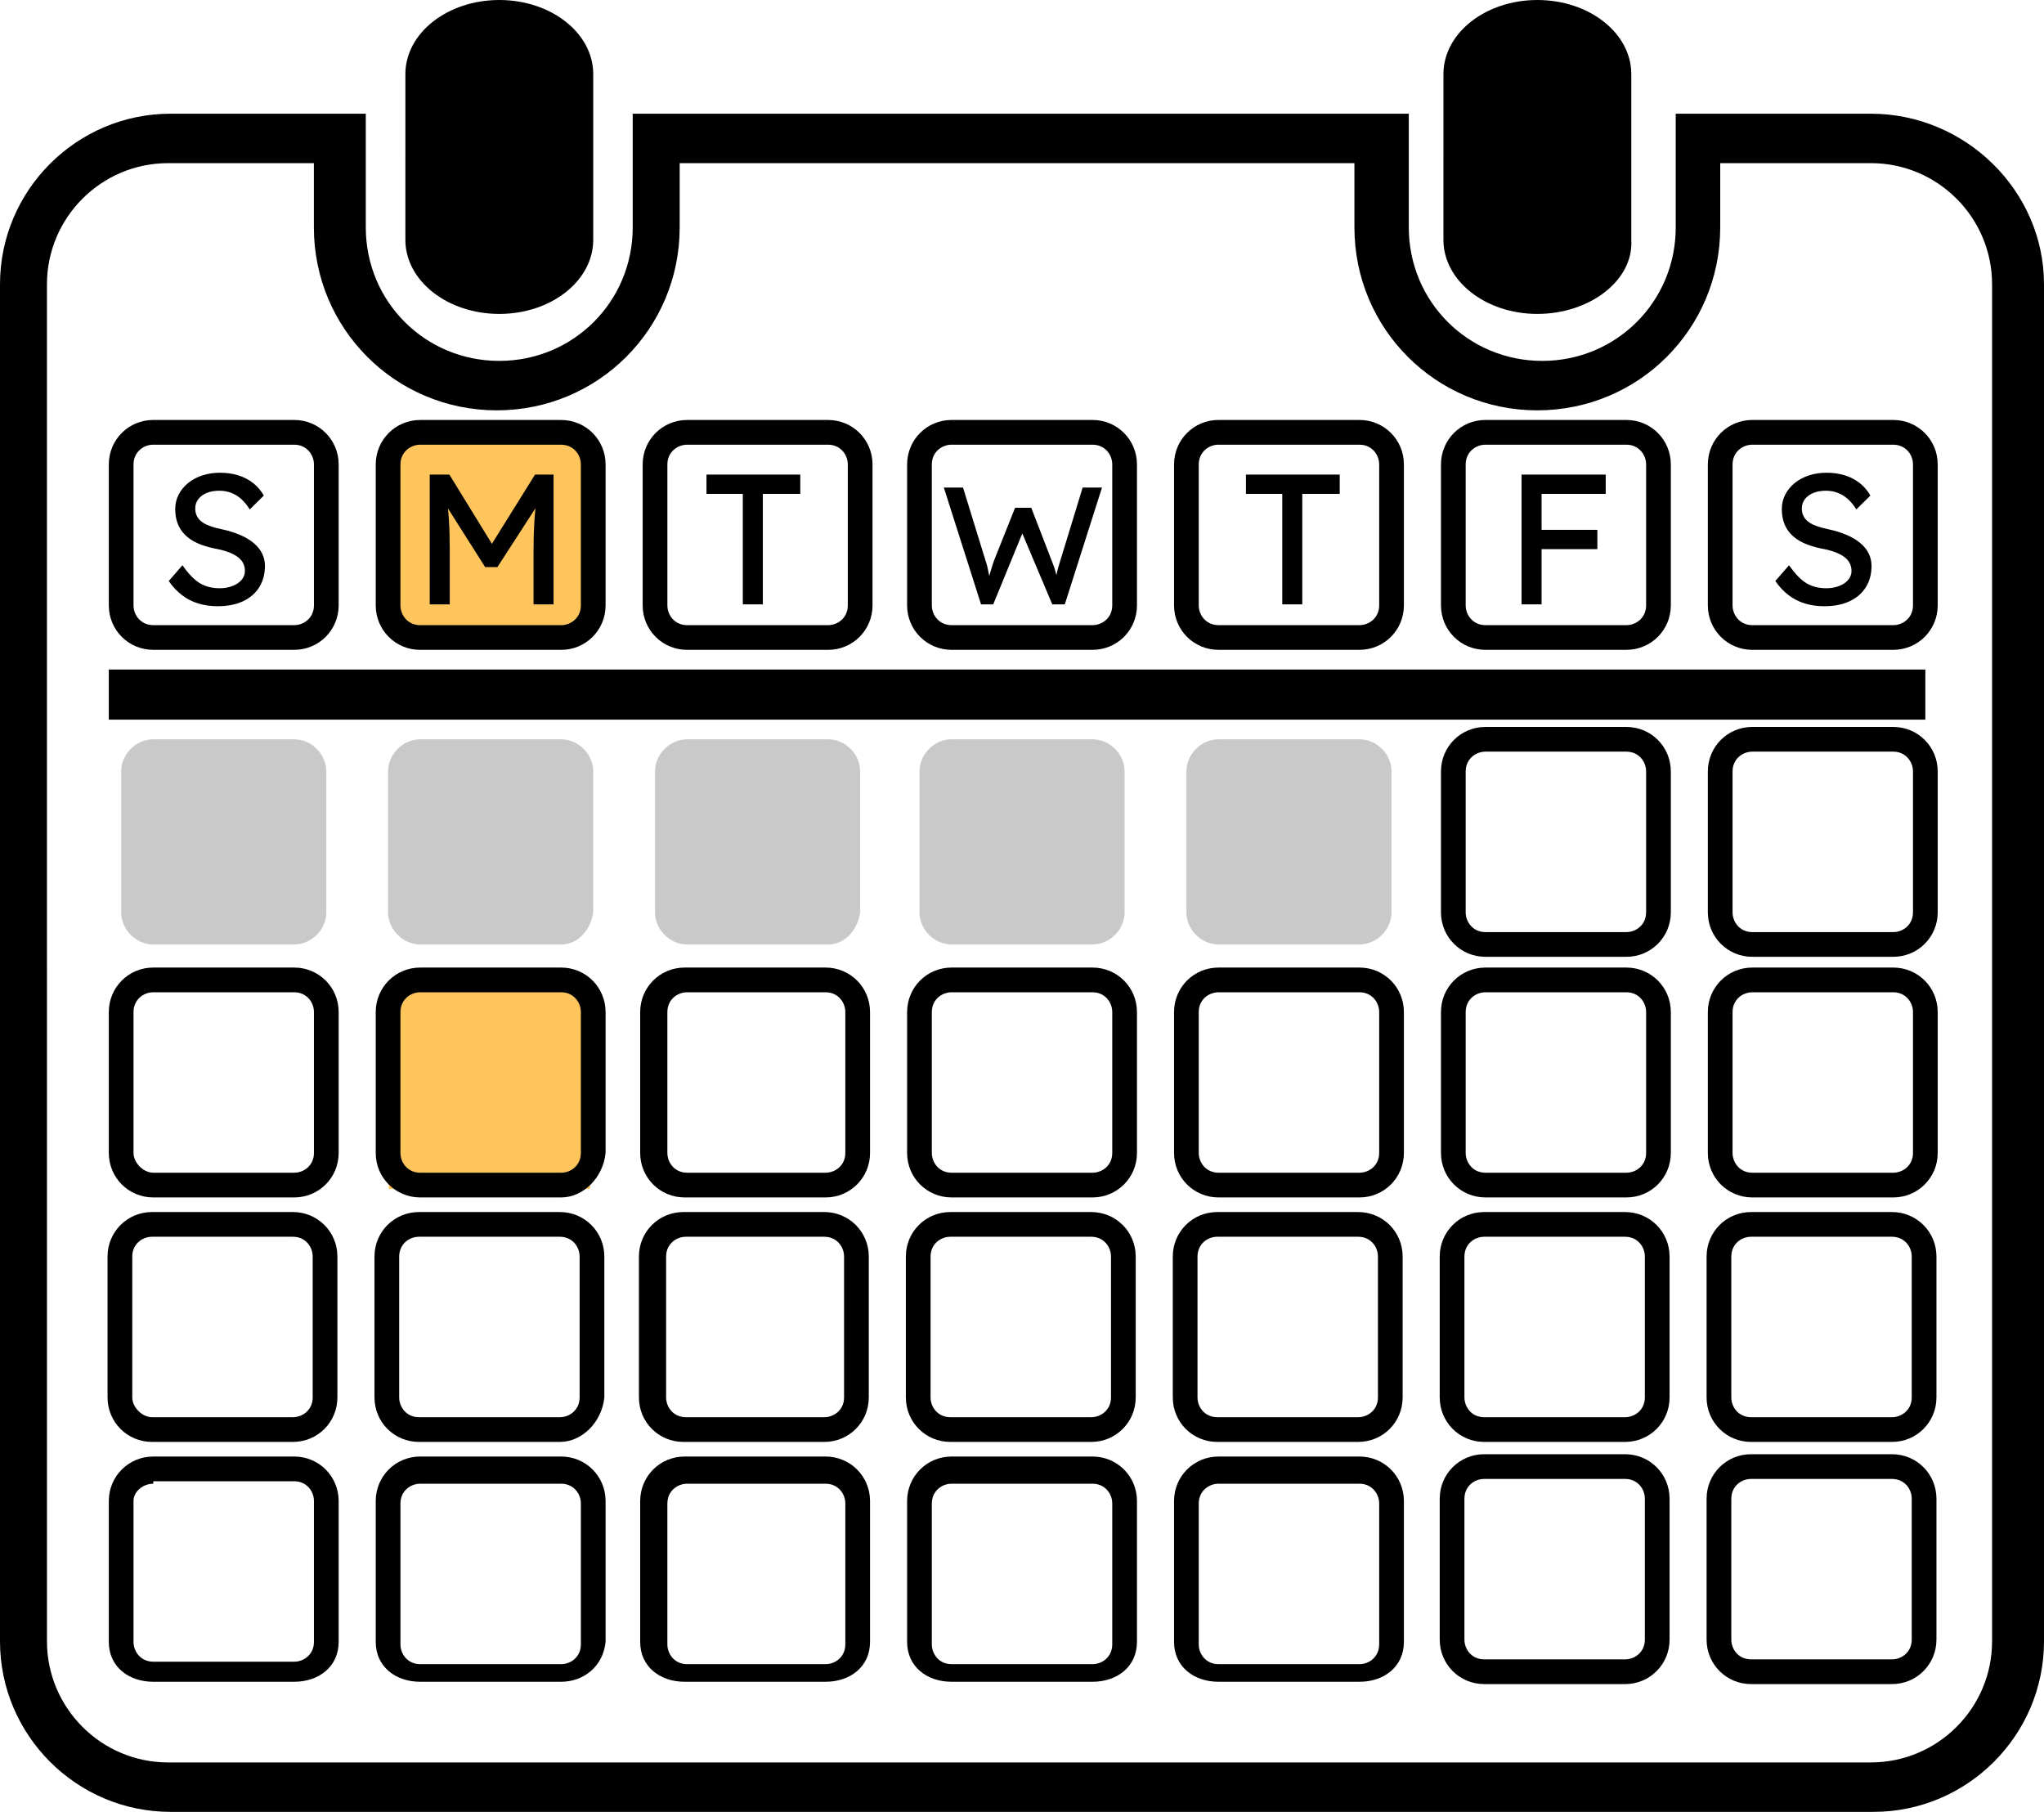
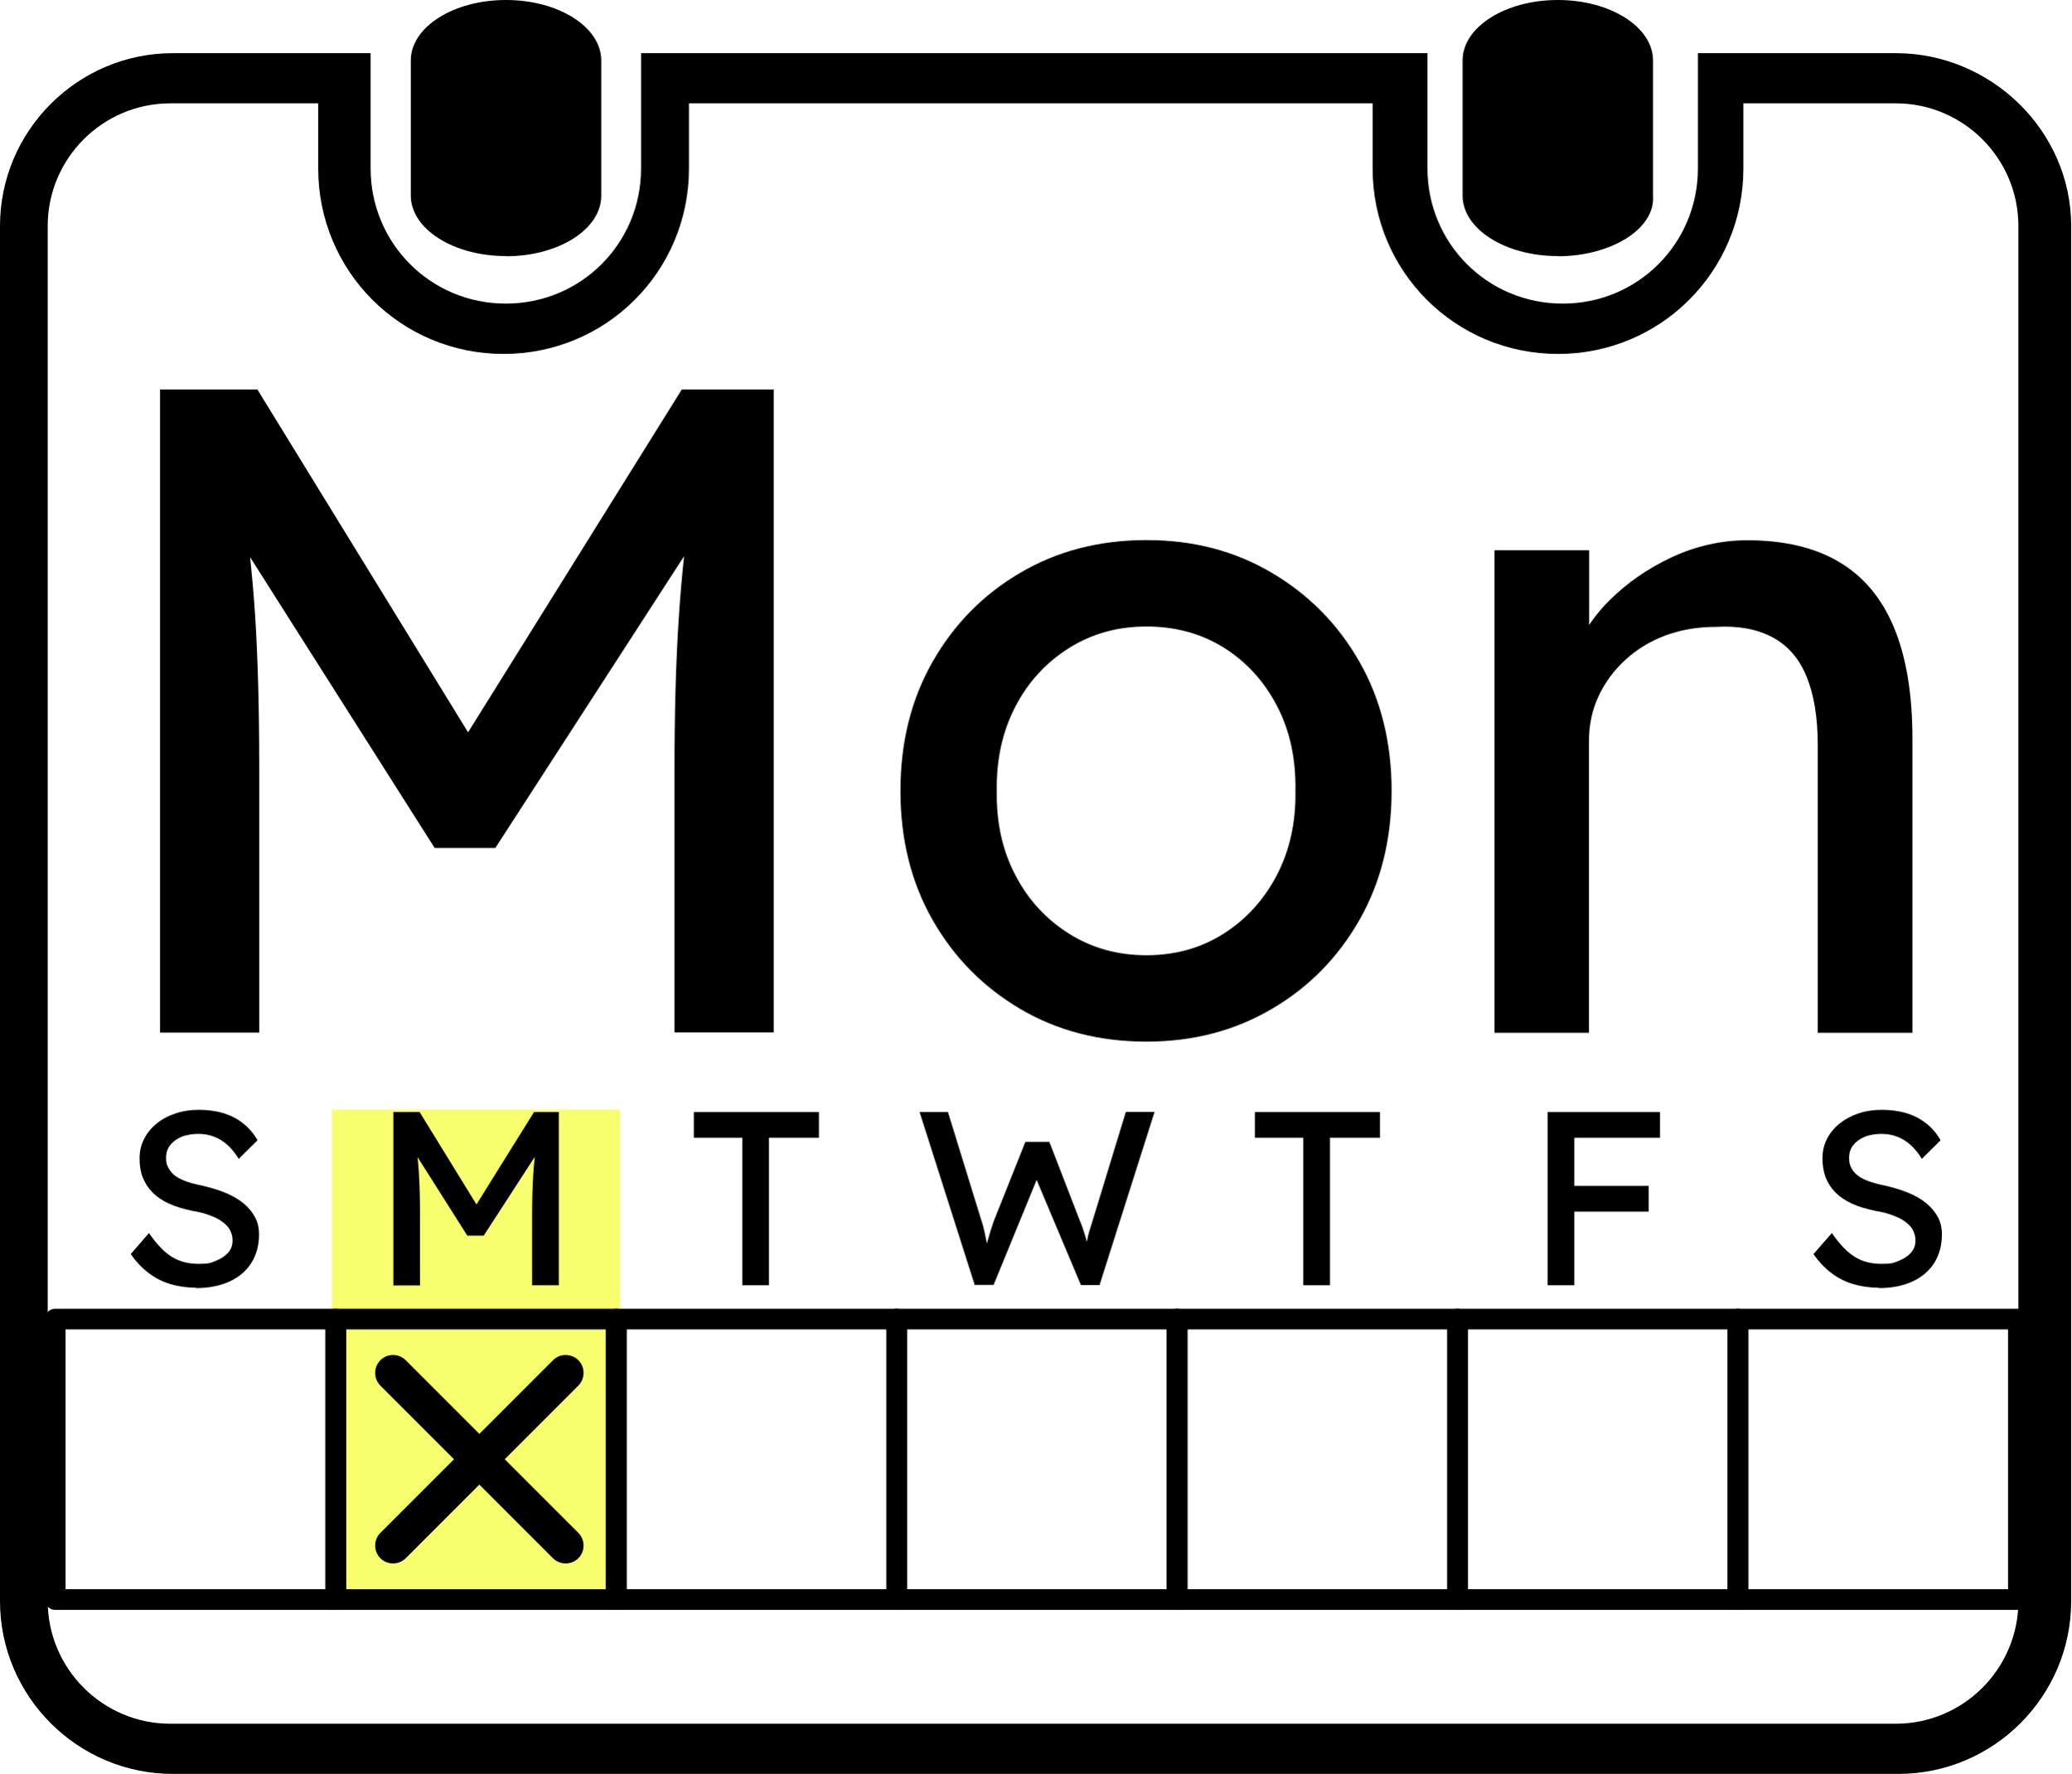
- <svg xmlns="http://www.w3.org/2000/svg" id="Layer_1" viewBox="0 0 1102.67 977.336">
+ <svg xmlns="http://www.w3.org/2000/svg" id="Layer_1" version="1.1" viewBox="0 0 1102.7 944.3">
  <defs>
-     <style>.cls-1{fill:#cac9c9;}.cls-2{fill:#ffc55d;}</style>
+     <style>
+       .st0, .st1 {
+         fill: none;
+       }
+ 
+       .st2 {
+         fill: #f8ff6e;
+       }
+ 
+       .st1 {
+         stroke: #000;
+         stroke-linecap: round;
+         stroke-linejoin: round;
+         stroke-width: 11px;
+       }
+     </style>
  </defs>
-   <path d="M269.356,169.33c-28,0-50.668-17.881-50.668-39.967l.004-89.395c0-22.087,22.668-39.967,50.668-39.967s50.668,17.881,50.668,39.967v89.395c-.004,22.09-22.672,39.967-50.672,39.967h0Z" />
-   <path d="M829.356,169.33c-28,0-50.668-17.881-50.668-39.967l.004-89.395c0-22.087,22.668-39.967,50.668-39.967s50.668,17.881,50.668,39.967v89.395c1.328,22.09-22.672,39.967-50.672,39.967h0Z" />
-   <path d="M1009.326,88c36,0,65.332,29.332,65.332,65.332v732c0,36-29.332,65.332-65.332,65.332l-918.66.004c-36,0-65.332-29.332-65.332-65.332l-.004-732c0-36,29.332-65.332,65.332-65.332h78.668v34.668c0,54.668,44,98.668,98.668,98.668s98.668-44,98.668-98.668v-34.668h364v34.668c0,54.668,44,98.668,98.668,98.668s98.668-44,98.668-98.668v-34.668h81.328M1009.33,61.336h-105.33v61.332c0,40-32,72-72,72s-72-32-72-72v-61.332h-418.67v61.332c0,40-32,72-72,72s-72-32-72-72v-61.332h-105.33C41.332,61.336,0,102.668,0,153.336v732c0,50.668,41.332,92,92,92h918.67c50.668,0,92-41.332,92-92V153.336c0-50.664-42.668-92-93.336-92h-.004Z" />
-   <path d="M58.696,361.147h979.966v27.035H58.696v-27.035Z" />
-   <rect class="cls-2" x="209.726" y="234.26" width="108.589" height="108.589" />
-   <rect class="cls-2" x="209.726" y="532.685" width="108.589" height="108.589" />
-   <path d="M589.356,350.53h-76c-13.332,0-24-10.668-24-24v-76c0-13.332,10.668-24,24-24h76c13.332,0,24,10.668,24,24v76c0,13.336-10.664,24-24,24ZM513.356,239.87c-5.332,0-10.668,4-10.668,10.668v76c0,5.332,4,10.668,10.668,10.668h76c5.332,0,10.668-4,10.668-10.668v-76c0-5.332-4-10.668-10.668-10.668h-76Z" />
-   <path d="M733.356,350.53h-76c-13.332,0-24-10.668-24-24v-76c0-13.332,10.668-24,24-24h76c13.332,0,24,10.668,24,24v76c0,13.336-10.664,24-24,24ZM657.356,239.87c-5.332,0-10.668,4-10.668,10.668v76c0,5.332,4,10.668,10.668,10.668h76c5.332,0,10.668-4,10.668-10.668v-76c0-5.332-4-10.668-10.668-10.668h-76Z" />
-   <path d="M877.356,350.53h-76c-13.332,0-24-10.668-24-24v-76c0-13.332,10.668-24,24-24h76c13.332,0,24,10.668,24,24v76c0,13.336-10.664,24-24,24ZM801.356,239.87c-5.332,0-10.668,4-10.668,10.668v76c0,5.332,4,10.668,10.668,10.668h76c5.332,0,10.668-4,10.668-10.668v-76c0-5.332-4-10.668-10.668-10.668h-76Z" />
-   <path d="M1021.326,350.53h-76c-13.332,0-24-10.668-24-24v-76c0-13.332,10.668-24,24-24h76c13.332,0,24,10.668,24,24v76c0,13.336-10.664,24-24,24ZM945.326,239.87c-5.332,0-10.668,4-10.668,10.668v76c0,5.332,4,10.668,10.668,10.668h76c5.332,0,10.668-4,10.668-10.668v-76c0-5.332-4-10.668-10.668-10.668h-76Z" />
-   <path class="cls-1" d="M158.696,509.446h-76c-9.332,0-17.332-8-17.332-17.332v-76c0-9.332,8-17.332,17.332-17.332h76c9.332,0,17.332,8,17.332,17.332v76c0,9.332-8,17.332-17.332,17.332Z" />
-   <path class="cls-1" d="M302.696,509.446h-76c-9.332,0-17.332-8-17.332-17.332v-76c0-9.332,8-17.332,17.332-17.332h76c9.332,0,17.332,8,17.332,17.332v76c-1.332,9.332-8,17.332-17.332,17.332Z" />
-   <path class="cls-1" d="M446.696,509.446h-76c-9.332,0-17.332-8-17.332-17.332v-76c0-9.332,8-17.332,17.332-17.332h76c9.332,0,17.332,8,17.332,17.332v76c-1.332,9.332-8,17.332-17.332,17.332Z" />
-   <path class="cls-1" d="M589.356,509.446h-76c-9.332,0-17.332-8-17.332-17.332v-76c0-9.332,8-17.332,17.332-17.332h76c9.332,0,17.332,8,17.332,17.332l.004,76c0,9.332-8,17.332-17.336,17.332Z" />
-   <path class="cls-1" d="M733.356,509.446h-76c-9.332,0-17.332-8-17.332-17.332v-76c0-9.332,8-17.332,17.332-17.332h76c9.332,0,17.332,8,17.332,17.332l.004,76c0,9.332-8,17.332-17.336,17.332Z" />
-   <path d="M158.696,645.907h-76c-13.332,0-24-10.668-24-24v-76c0-13.332,10.668-24,24-24h76c13.332,0,24,10.668,24,24v76c0,13.332-10.668,24-24,24ZM82.696,535.237c-5.332,0-10.668,4-10.668,10.668v76c0,5.332,5.332,10.668,10.668,10.668h76c5.332,0,10.668-4,10.668-10.668v-76c0-5.332-4-10.668-10.668-10.668h-76Z" />
-   <path d="M302.696,645.907h-76c-13.332,0-24-10.668-24-24v-76c0-13.332,10.668-24,24-24h76c13.332,0,24,10.668,24,24v76c-1.336,13.332-12,24-24,24ZM226.696,535.237c-5.332,0-10.668,4-10.668,10.668v76c0,5.332,4,10.668,10.668,10.668h76c5.332,0,10.668-4,10.668-10.668v-76c0-5.332-4-10.668-10.668-10.668h-76Z" />
-   <path d="M445.356,645.907h-76c-13.332,0-24-10.668-24-24v-76c0-13.332,10.668-24,24-24h76c13.332,0,24,10.668,24,24v76c0,13.332-10.664,24-24,24h0ZM370.692,535.237c-5.332,0-10.668,4-10.668,10.668v76c0,5.332,4,10.668,10.668,10.668h74.664c5.332,0,10.668-4,10.668-10.668v-76c0-5.332-4-10.668-10.668-10.668h-74.664Z" />
-   <path d="M589.356,645.907h-76c-13.332,0-24-10.668-24-24v-76c0-13.332,10.668-24,24-24h76c13.332,0,24,10.668,24,24v76c0,13.332-10.664,24-24,24ZM513.356,535.237c-5.332,0-10.668,4-10.668,10.668v76c0,5.332,4,10.668,10.668,10.668h76c5.332,0,10.668-4,10.668-10.668v-76c0-5.332-4-10.668-10.668-10.668h-76Z" />
-   <path d="M733.356,645.907h-76c-13.332,0-24-10.668-24-24v-76c0-13.332,10.668-24,24-24h76c13.332,0,24,10.668,24,24v76c0,13.332-10.664,24-24,24ZM657.356,535.237c-5.332,0-10.668,4-10.668,10.668v76c0,5.332,4,10.668,10.668,10.668h76c5.332,0,10.668-4,10.668-10.668v-76c0-5.332-4-10.668-10.668-10.668h-76Z" />
-   <path d="M877.356,645.907h-76c-13.332,0-24-10.668-24-24v-76c0-13.332,10.668-24,24-24h76c13.332,0,24,10.668,24,24v76c0,13.332-10.664,24-24,24ZM801.356,535.237c-5.332,0-10.668,4-10.668,10.668v76c0,5.332,4,10.668,10.668,10.668h76c5.332,0,10.668-4,10.668-10.668v-76c0-5.332-4-10.668-10.668-10.668h-76Z" />
-   <path d="M1021.326,645.907h-76c-13.332,0-24-10.668-24-24v-76c0-13.332,10.668-24,24-24h76c13.332,0,24,10.668,24,24v76c0,13.332-10.664,24-24,24ZM945.326,535.237c-5.332,0-10.668,4-10.668,10.668v76c0,5.332,4,10.668,10.668,10.668h76c5.332,0,10.668-4,10.668-10.668v-76c0-5.332-4-10.668-10.668-10.668h-76Z" />
-   <path d="M877.356,516.114h-76c-13.332,0-24-10.668-24-24v-76c0-13.332,10.668-24,24-24h76c13.332,0,24,10.668,24,24v76c0,13.332-10.664,24-24,24ZM801.356,405.444c-5.332,0-10.668,4-10.668,10.668v76c0,5.332,4,10.668,10.668,10.668h76c5.332,0,10.668-4,10.668-10.668v-76c0-5.332-4-10.668-10.668-10.668h-76Z" />
-   <path d="M1021.326,516.114h-76c-13.332,0-24-10.668-24-24v-76c0-13.332,10.668-24,24-24h76c13.332,0,24,10.668,24,24v76c0,13.332-10.664,24-24,24ZM945.326,405.444c-5.332,0-10.668,4-10.668,10.668v76c0,5.332,4,10.668,10.668,10.668h76c5.332,0,10.668-4,10.668-10.668v-76c0-5.332-4-10.668-10.668-10.668h-76Z" />
-   <path d="M158.02,777.783h-76c-13.332,0-24-10.668-24-24v-76c0-13.332,10.668-24,24-24h76c13.332,0,24,10.668,24,24v76c0,13.332-10.668,24-24,24ZM82.02,667.113c-5.332,0-10.668,4-10.668,10.668v76c0,5.332,5.332,10.668,10.668,10.668h76c5.332,0,10.668-4,10.668-10.668v-76c0-5.332-4-10.668-10.668-10.668h-76Z" />
-   <path d="M302.02,777.783h-76c-13.332,0-24-10.668-24-24v-76c0-13.332,10.668-24,24-24h76c13.332,0,24,10.668,24,24v76c-1.336,13.332-12,24-24,24ZM226.02,667.113c-5.332,0-10.668,4-10.668,10.668v76c0,5.332,4,10.668,10.668,10.668h76c5.332,0,10.668-4,10.668-10.668v-76c0-5.332-4-10.668-10.668-10.668h-76Z" />
-   <path d="M444.68,777.783h-76c-13.332,0-24-10.668-24-24v-76c0-13.332,10.668-24,24-24h76c13.332,0,24,10.668,24,24v76c0,13.332-10.664,24-24,24h0ZM370.016,667.113c-5.332,0-10.668,4-10.668,10.668v76c0,5.332,4,10.668,10.668,10.668h74.664c5.332,0,10.668-4,10.668-10.668v-76c0-5.332-4-10.668-10.668-10.668h-74.664Z" />
-   <path d="M588.68,777.783h-76c-13.332,0-24-10.668-24-24v-76c0-13.332,10.668-24,24-24h76c13.332,0,24,10.668,24,24v76c0,13.332-10.664,24-24,24ZM512.68,667.113c-5.332,0-10.668,4-10.668,10.668v76c0,5.332,4,10.668,10.668,10.668h76c5.332,0,10.668-4,10.668-10.668v-76c0-5.332-4-10.668-10.668-10.668h-76Z" />
-   <path d="M732.68,777.783h-76c-13.332,0-24-10.668-24-24v-76c0-13.332,10.668-24,24-24h76c13.332,0,24,10.668,24,24v76c0,13.332-10.664,24-24,24ZM656.68,667.113c-5.332,0-10.668,4-10.668,10.668v76c0,5.332,4,10.668,10.668,10.668h76c5.332,0,10.668-4,10.668-10.668v-76c0-5.332-4-10.668-10.668-10.668h-76Z" />
-   <path d="M876.68,777.783h-76c-13.332,0-24-10.668-24-24v-76c0-13.332,10.668-24,24-24h76c13.332,0,24,10.668,24,24v76c0,13.332-10.664,24-24,24ZM800.68,667.113c-5.332,0-10.668,4-10.668,10.668v76c0,5.332,4,10.668,10.668,10.668h76c5.332,0,10.668-4,10.668-10.668v-76c0-5.332-4-10.668-10.668-10.668h-76Z" />
-   <path d="M1020.65,777.783h-76c-13.332,0-24-10.668-24-24v-76c0-13.332,10.668-24,24-24h76c13.332,0,24,10.668,24,24v76c0,13.332-10.664,24-24,24ZM944.65,667.113c-5.332,0-10.668,4-10.668,10.668v76c0,5.332,4,10.668,10.668,10.668h76c5.332,0,10.668-4,10.668-10.668v-76c0-5.332-4-10.668-10.668-10.668h-76Z" />
-   <path d="M876.68,908.41h-76c-13.332,0-24-10.668-24-24v-76c0-13.332,10.668-24,24-24h76c13.332,0,24,10.668,24,24v76c0,13.332-10.664,24-24,24ZM800.68,797.74c-5.332,0-10.668,4-10.668,10.668v76c0,5.332,4,10.668,10.668,10.668h76c5.332,0,10.668-4,10.668-10.668v-76c0-5.332-4-10.668-10.668-10.668h-76Z" />
-   <path d="M1020.65,908.41h-76c-13.332,0-24-10.668-24-24v-76c0-13.332,10.668-24,24-24h76c13.332,0,24,10.668,24,24v76c0,13.332-10.664,24-24,24ZM944.65,797.74c-5.332,0-10.668,4-10.668,10.668v76c0,5.332,4,10.668,10.668,10.668h76c5.332,0,10.668-4,10.668-10.668v-76c0-5.332-4-10.668-10.668-10.668h-76Z" />
-   <path d="M158.696,907.16h-76c-13.332,0-24-8.168-24-21.5v-76c0-13.332,10.668-24,24-24h76c13.332,0,24,10.668,24,24v76c0,13.336-10.668,21.5-24,21.5ZM82.696,800.33c-5.336,0-10.668,4-10.668,9.332v76c0,5.332,4,10.668,10.668,10.668h76c5.332,0,10.668-4,10.668-10.668v-76c0-5.332-4-10.668-10.668-10.668l-76,.004v1.332Z" />
-   <path d="M302.696,907.16h-76c-13.332,0-24-8.168-24-21.5v-76c0-13.332,10.668-24,24-24h76c13.332,0,24,10.668,24,24v76c-1.336,13.336-12,21.5-24,21.5ZM226.696,800.33c-5.332,0-10.668,4-10.668,10.668v76c0,5.332,4,10.668,10.668,10.668h76c5.332,0,10.668-4,10.668-10.668v-76c0-5.332-4-10.668-10.668-10.668h-76Z" />
-   <path d="M445.356,907.16h-76c-13.332,0-24-8.168-24-21.5v-76c0-13.332,10.668-24,24-24h76c13.332,0,24,10.668,24,24v76c0,13.336-10.664,21.5-24,21.5h0ZM370.692,800.33c-5.332,0-10.668,4-10.668,10.668v76c0,5.332,4,10.668,10.668,10.668l74.664-.004c5.332,0,10.668-4,10.668-10.668v-76c0-5.332-4-10.668-10.668-10.668l-74.664.004Z" />
-   <path d="M589.356,907.16h-76c-13.332,0-24-8.168-24-21.5v-76c0-13.332,10.668-24,24-24h76c13.332,0,24,10.668,24,24v76c0,13.336-10.664,21.5-24,21.5ZM513.356,800.33c-5.332,0-10.668,4-10.668,10.668v76c0,5.332,4,10.668,10.668,10.668h76c5.332,0,10.668-4,10.668-10.668v-76c0-5.332-4-10.668-10.668-10.668h-76Z" />
-   <path d="M733.356,907.16h-76c-13.332,0-24-8.168-24-21.5v-76c0-13.332,10.668-24,24-24h76c13.332,0,24,10.668,24,24v76c0,13.336-10.664,21.5-24,21.5ZM657.356,800.33c-5.332,0-10.668,4-10.668,10.668v76c0,5.332,4,10.668,10.668,10.668h76c5.332,0,10.668-4,10.668-10.668v-76c0-5.332-4-10.668-10.668-10.668h-76Z" />
-   <path d="M446.696,350.538h-76c-13.332,0-24-10.668-24-24v-76c0-13.332,10.668-24,24-24h76c13.332,0,24,10.668,24,24v76c0,13.336-10.664,24-24,24ZM370.696,239.878c-5.332,0-10.668,4-10.668,10.668v76c0,5.332,4,10.668,10.668,10.668h76c5.332,0,10.668-4,10.668-10.668v-76c0-5.332-4-10.668-10.668-10.668h-76Z" />
-   <path d="M302.696,350.546h-76c-13.332,0-24-10.668-24-24v-76c0-13.332,10.668-24,24-24h76c13.332,0,24,10.668,24,24v76c0,13.336-10.664,24-24,24ZM226.696,239.886c-5.332,0-10.668,4-10.668,10.668v76c0,5.332,4,10.668,10.668,10.668h76c5.332,0,10.668-4,10.668-10.668v-76c0-5.332-4-10.668-10.668-10.668h-76Z" />
-   <path d="M158.696,350.53h-76c-13.332,0-24-10.668-24-24v-76c0-13.332,10.668-24,24-24h76c13.332,0,24,10.668,24,24v76c0,13.336-10.664,24-24,24ZM82.696,239.87c-5.332,0-10.668,4-10.668,10.668v76c0,5.332,4,10.668,10.668,10.668h76c5.332,0,10.668-4,10.668-10.668v-76c0-5.332-4-10.668-10.668-10.668h-76Z" />
-   <path d="M117.426,327c-3.8,0-7.317-.5-10.55-1.5-3.234-1-6.167-2.516-8.8-4.55-2.634-2.033-4.984-4.55-7.05-7.55l7.4-8.5c3.266,4.667,6.4,7.9,9.4,9.7,3,1.8,6.566,2.7,10.7,2.7,2.533,0,4.833-.4,6.9-1.2,2.066-.8,3.7-1.9,4.9-3.3,1.2-1.4,1.8-3,1.8-4.8,0-1.2-.2-2.333-.6-3.4-.4-1.066-1.017-2.033-1.85-2.9-.834-.866-1.9-1.666-3.2-2.4-1.3-.732-2.817-1.383-4.55-1.95-1.734-.566-3.734-1.05-6-1.45-3.6-.733-6.734-1.7-9.4-2.9-2.667-1.2-4.9-2.7-6.7-4.5-1.8-1.8-3.134-3.85-4-6.15-.867-2.3-1.3-4.883-1.3-7.75,0-2.8.616-5.4,1.85-7.8,1.233-2.4,2.933-4.482,5.1-6.25,2.166-1.766,4.715-3.133,7.65-4.1,2.933-.966,6.1-1.45,9.5-1.45,3.6,0,6.9.467,9.9,1.4,3,.935,5.666,2.317,8,4.15,2.333,1.834,4.266,4.084,5.8,6.75l-7.6,7.5c-1.334-2.2-2.834-4.05-4.5-5.55-1.667-1.5-3.5-2.633-5.5-3.4-2-.766-4.135-1.15-6.4-1.15-2.6,0-4.867.4-6.8,1.2-1.935.8-3.45,1.917-4.55,3.35-1.1,1.435-1.65,3.117-1.65,5.05,0,1.4.266,2.685.8,3.85.533,1.167,1.35,2.2,2.45,3.1,1.1.9,2.583,1.7,4.45,2.4,1.866.7,4.1,1.317,6.7,1.85,3.666.8,6.933,1.817,9.8,3.05,2.866,1.234,5.3,2.685,7.3,4.35,2,1.667,3.516,3.535,4.55,5.6,1.033,2.067,1.55,4.3,1.55,6.7,0,4.467-1.034,8.334-3.1,11.6-2.067,3.268-5,5.785-8.8,7.55s-8.334,2.65-13.6,2.65Z" />
-   <path d="M231.828,326v-70h10.601l25.5,41.5-5.101-.1,25.801-41.4h10v70h-10.801v-28.7c0-6,.15-11.4.45-16.2.3-4.8.815-9.566,1.55-14.3l1.4,3.7-22.9,35.4h-6.6l-22.2-35,1.101-4.1c.732,4.467,1.25,9.05,1.55,13.75.3,4.7.45,10.285.45,16.75v28.7h-10.801Z" />
-   <path d="M400.726,326v-59.6h-19.6v-10.4h50.6v10.4h-20.2v59.6h-10.8Z" />
-   <path d="M529.242,326l-20.07-63h10.35l12.15,39.42c.36.96.689,2.085.99,3.375.3,1.291.57,2.596.81,3.915.239,1.32.464,2.551.675,3.689.21,1.141.405,2.07.585,2.79l-2.61-.09c.9-3.18,1.604-5.639,2.115-7.38.509-1.739.914-3.074,1.215-4.005.3-.93.57-1.725.81-2.385l11.34-28.44h8.73l10.98,28.44c.599,1.439,1.125,2.865,1.575,4.274.45,1.411.854,2.821,1.215,4.23.36,1.41.749,2.896,1.17,4.455l-2.34.63c.3-1.62.524-2.895.675-3.825.149-.93.284-1.694.405-2.295.119-.599.239-1.185.359-1.755.12-.569.315-1.305.585-2.205.271-.9.645-2.129,1.125-3.69l11.971-39.149h10.439l-20.069,63h-6.75l-16.651-39.42.81.359-16.02,39.061h-6.57Z" />
-   <path d="M691.739,326v-59.6h-19.6v-10.4h50.6v10.4h-20.2v59.6h-10.8Z" />
-   <path d="M820.827,326v-70h10.8v70h-10.8ZM825.627,266.399v-10.399h40.601v10.399h-40.601ZM825.627,296.2v-10.4h36.101v10.4h-36.101Z" />
-   <path d="M984.127,327c-3.8,0-7.317-.5-10.55-1.5-3.234-1-6.168-2.516-8.801-4.55-2.634-2.033-4.984-4.55-7.049-7.55l7.399-8.5c3.266,4.667,6.399,7.9,9.399,9.7,3,1.8,6.566,2.7,10.701,2.7,2.532,0,4.832-.4,6.899-1.2,2.065-.8,3.7-1.9,4.899-3.3,1.201-1.4,1.801-3,1.801-4.8,0-1.2-.2-2.333-.6-3.4-.4-1.066-1.018-2.033-1.851-2.9-.835-.866-1.899-1.666-3.2-2.4-1.3-.732-2.816-1.383-4.55-1.95-1.734-.566-3.734-1.05-6-1.45-3.601-.733-6.734-1.7-9.399-2.9-2.668-1.2-4.9-2.7-6.701-4.5-1.799-1.8-3.134-3.85-4-6.15-.867-2.3-1.299-4.883-1.299-7.75,0-2.8.615-5.4,1.85-7.8,1.232-2.4,2.933-4.482,5.1-6.25,2.166-1.766,4.716-3.133,7.65-4.1,2.933-.966,6.1-1.45,9.5-1.45,3.6,0,6.9.467,9.9,1.4,3,.935,5.665,2.317,8,4.15,2.332,1.834,4.266,4.084,5.799,6.75l-7.6,7.5c-1.334-2.2-2.834-4.05-4.5-5.55-1.667-1.5-3.5-2.633-5.5-3.4-2-.766-4.135-1.15-6.4-1.15-2.6,0-4.867.4-6.799,1.2-1.936.8-3.451,1.917-4.551,3.35-1.1,1.435-1.65,3.117-1.65,5.05,0,1.4.266,2.685.801,3.85.533,1.167,1.35,2.2,2.449,3.1,1.101.9,2.584,1.7,4.451,2.4,1.865.7,4.1,1.317,6.699,1.85,3.666.8,6.934,1.817,9.801,3.05,2.865,1.234,5.299,2.685,7.299,4.35,2,1.667,3.516,3.535,4.551,5.6,1.033,2.067,1.55,4.3,1.55,6.7,0,4.467-1.034,8.334-3.101,11.6-2.066,3.268-5,5.785-8.799,7.55-3.801,1.766-8.335,2.65-13.601,2.65Z" />
+   <path d="M269.4,136.3c-28,0-50.7-14.4-50.7-32.2V32.2C218.7,14.4,241.4,0,269.4,0s50.7,14.4,50.7,32.2v72c0,17.8-22.7,32.2-50.7,32.2h0Z" />
+   <path d="M829.4,136.3c-28,0-50.7-14.4-50.7-32.2V32.2C778.7,14.4,801.4,0,829.4,0s50.7,14.4,50.7,32.2v72c1.3,17.8-22.7,32.2-50.7,32.2h0Z" />
+   <path d="M1009.3,55c36,0,65.3,29.3,65.3,65.3v732c0,36-29.3,65.3-65.3,65.3H90.7c-36,0-65.3-29.3-65.3-65.3V120.3c0-36,29.3-65.3,65.3-65.3h78.7v34.7c0,54.7,44,98.7,98.7,98.7s98.7-44,98.7-98.7v-34.7h364v34.7c0,54.7,44,98.7,98.7,98.7s98.7-44,98.7-98.7v-34.7h81.3M1009.3,28.3h-105.3v61.3c0,40-32,72-72,72s-72-32-72-72V28.3h-418.7v61.3c0,40-32,72-72,72s-72-32-72-72V28.3h-105.3C41.3,28.3,0,69.7,0,120.3v732C0,903,41.3,944.3,92,944.3h918.7c50.7,0,92-41.3,92-92V120.3c0-50.7-42.7-92-93.3-92h0,0Z" />
+   <g>
+     <rect class="st0" x="34.9" y="187.8" width="1019" height="463" />
+     <path d="M85.2,549.6V207.3h51.8l124.7,202.9-24.9-.5,126.2-202.4h48.9v342.3h-52.8v-140.3c0-29.3.7-55.7,2.2-79.2,1.5-23.5,4-46.8,7.6-69.9l6.8,18.1-112,173.1h-32.3l-108.6-171.1,5.4-20c3.6,21.8,6.1,44.3,7.6,67.2,1.5,23,2.2,50.3,2.2,81.9v140.3h-52.8Z" />
+     <path d="M610.4,554.5c-25.1,0-47.5-5.8-67.2-17.4-19.7-11.6-35.3-27.4-46.7-47.4-11.4-20-17.1-42.9-17.1-68.7s5.7-48.7,17.1-68.7c11.4-20,27-35.9,46.7-47.4,19.7-11.6,42.1-17.4,67.2-17.4s47,5.8,66.7,17.4c19.7,11.6,35.3,27.4,46.7,47.4,11.4,20,17.1,43,17.1,68.7s-5.7,48.7-17.1,68.7c-11.4,20-27,35.9-46.7,47.4-19.7,11.6-42,17.4-66.7,17.4ZM610.4,508.5c15.3,0,29-3.8,41.1-11.5,12.1-7.7,21.5-18.1,28.4-31.3,6.8-13.2,10.1-28.1,9.8-44.7.3-16.9-2.9-32-9.8-45.2s-16.3-23.5-28.4-31.1c-12.1-7.5-25.8-11.2-41.1-11.2s-29.1,3.8-41.3,11.5c-12.2,7.7-21.8,18.1-28.6,31.3-6.8,13.2-10.1,28.1-9.8,44.7-.3,16.6,2.9,31.5,9.8,44.7,6.8,13.2,16.4,23.6,28.6,31.3,12.2,7.7,26,11.5,41.3,11.5Z" />
+     <path d="M795.7,549.6v-256.7h50.4v52.8l-8.8,5.9c3.3-11.4,9.6-21.9,19.1-31.5,9.5-9.6,20.7-17.4,33.7-23.5,13-6,26.4-9,40.1-9,19.6,0,35.9,3.8,48.9,11.5,13,7.7,22.8,19.3,29.3,35,6.5,15.6,9.8,35.4,9.8,59.2v156.5h-50.4v-153.1c0-14.7-2-26.8-5.9-36.4-3.9-9.6-9.9-16.6-18.1-21-8.2-4.4-18.3-6.3-30.3-5.6-9.8,0-18.8,1.6-26.9,4.6-8.2,3.1-15.2,7.4-21.3,13-6,5.5-10.8,12-14.2,19.3-3.4,7.3-5.1,15.2-5.1,23.7v155.5h-50.4,0Z" />
+   </g>
+   <rect class="st2" x="176.7" y="590.7" width="153.4" height="260.8" />
+   <rect class="st1" x="29.4" y="702.2" width="149.3" height="149.3" />
+   <path d="M104.4,685.5c-5,0-9.6-.7-13.9-2-4.3-1.3-8.1-3.3-11.6-6-3.5-2.7-6.6-6-9.3-9.9l9.7-11.2c4.3,6.2,8.4,10.4,12.4,12.8s8.6,3.6,14.1,3.6,6.4-.5,9.1-1.6c2.7-1.1,4.9-2.5,6.5-4.3s2.4-4,2.4-6.3-.3-3.1-.8-4.5-1.3-2.7-2.4-3.8c-1.1-1.1-2.5-2.2-4.2-3.2-1.7-1-3.7-1.8-6-2.6s-4.9-1.4-7.9-1.9c-4.7-1-8.9-2.2-12.4-3.8-3.5-1.6-6.5-3.6-8.8-5.9-2.4-2.4-4.1-5.1-5.3-8.1s-1.7-6.4-1.7-10.2.8-7.1,2.4-10.3,3.9-5.9,6.7-8.2c2.8-2.3,6.2-4.1,10.1-5.4,3.9-1.3,8-1.9,12.5-1.9s9.1.6,13,1.8c3.9,1.2,7.5,3,10.5,5.5,3.1,2.4,5.6,5.4,7.6,8.9l-10,9.9c-1.8-2.9-3.7-5.3-5.9-7.3s-4.6-3.5-7.2-4.5c-2.6-1-5.4-1.5-8.4-1.5s-6.4.5-9,1.6c-2.6,1.1-4.5,2.5-6,4.4s-2.2,4.1-2.2,6.7.3,3.5,1.1,5.1,1.8,2.9,3.2,4.1,3.4,2.2,5.9,3.2,5.4,1.7,8.8,2.4c4.8,1.1,9.1,2.4,12.9,4s7,3.5,9.6,5.7,4.6,4.7,6,7.4c1.4,2.7,2,5.7,2,8.8,0,5.9-1.4,11-4.1,15.3-2.7,4.3-6.6,7.6-11.6,9.9-5,2.3-11,3.5-17.9,3.5h0Z" />
+   <rect class="st1" x="178.8" y="702.2" width="149.3" height="149.3" />
+   <path d="M209.4,684.2v-92.2h14l33.6,54.6h-6.7c0-.1,34-54.6,34-54.6h13.2v92.2h-14.2v-37.8c0-7.9.2-15,.6-21.3s1.1-12.6,2-18.8l1.8,4.9-30.2,46.6h-8.7l-29.2-46.1,1.4-5.4c1,5.9,1.6,11.9,2,18.1.4,6.2.6,13.5.6,22.1v37.8h-14.2,0Z" />
+   <rect class="st1" x="328.1" y="702.2" width="149.3" height="149.3" />
+   <path d="M395.2,684.2v-78.5h-25.8v-13.7h66.6v13.7h-26.6v78.5h-14.2Z" />
+   <rect class="st1" x="477.4" y="702.2" width="149.3" height="149.3" />
+   <path d="M519,684.2l-29.4-92.2h15.1l17.8,57.7c.5,1.4,1,3.1,1.4,4.9.4,1.9.8,3.8,1.2,5.7s.7,3.7,1,5.4c.3,1.7.6,3,.9,4.1h-3.8c1.3-4.8,2.4-8.4,3.1-10.9.7-2.5,1.3-4.5,1.8-5.9.4-1.4.8-2.5,1.2-3.5l16.6-41.6h12.8l16.1,41.6c.9,2.1,1.7,4.2,2.3,6.3.7,2.1,1.3,4.1,1.8,6.2.5,2.1,1.1,4.2,1.7,6.5l-3.4.9c.4-2.4.8-4.2,1-5.6.2-1.4.4-2.5.6-3.4s.3-1.7.5-2.6c.2-.8.5-1.9.9-3.2s1-3.1,1.7-5.4l17.5-57.3h15.3l-29.3,92.2h-9.9l-24.3-57.7,1.2.5-23.4,57.1h-9.6,0Z" />
+   <rect class="st1" x="626.7" y="702.2" width="149.3" height="149.3" />
+   <path d="M693.9,684.2v-78.5h-25.8v-13.7h66.6v13.7h-26.6v78.5h-14.2Z" />
+   <rect class="st1" x="776" y="702.2" width="149.3" height="149.3" />
+   <path d="M824,684.2v-92.2h14.2v92.2h-14.2ZM830.3,605.7v-13.7h53.5v13.7h-53.5ZM830.3,645v-13.7h47.5v13.7h-47.5Z" />
+   <rect class="st1" x="925.3" y="702.2" width="149.3" height="149.3" />
+   <path d="M1000.3,685.5c-5,0-9.6-.7-13.9-2-4.3-1.3-8.1-3.3-11.6-6s-6.6-6-9.3-9.9l9.8-11.2c4.3,6.2,8.4,10.4,12.4,12.8,3.9,2.4,8.6,3.6,14.1,3.6s6.4-.5,9.1-1.6c2.7-1.1,4.9-2.5,6.5-4.3s2.4-4,2.4-6.3-.3-3.1-.8-4.5-1.3-2.7-2.4-3.8c-1.1-1.1-2.5-2.2-4.2-3.2-1.7-1-3.7-1.8-6-2.6s-4.9-1.4-7.9-1.9c-4.7-1-8.9-2.2-12.4-3.8-3.5-1.6-6.5-3.6-8.8-5.9s-4.1-5.1-5.3-8.1c-1.1-3-1.7-6.4-1.7-10.2s.8-7.1,2.4-10.3c1.6-3.2,3.9-5.9,6.7-8.2,2.9-2.3,6.2-4.1,10.1-5.4,3.9-1.3,8-1.9,12.5-1.9s9.1.6,13,1.8c4,1.2,7.5,3,10.6,5.5,3.1,2.4,5.6,5.4,7.6,8.9l-10,9.9c-1.7-2.9-3.7-5.3-5.9-7.3-2.2-2-4.6-3.5-7.2-4.5-2.6-1-5.4-1.5-8.4-1.5s-6.4.5-9,1.6c-2.6,1.1-4.5,2.5-6,4.4s-2.2,4.1-2.2,6.7.3,3.5,1,5.1c.7,1.5,1.8,2.9,3.2,4.1s3.4,2.2,5.9,3.2c2.4.9,5.4,1.7,8.8,2.4,4.8,1.1,9.1,2.4,12.9,4s7,3.5,9.6,5.7c2.6,2.2,4.6,4.7,6,7.4,1.4,2.7,2,5.7,2,8.8,0,5.9-1.4,11-4.1,15.3s-6.6,7.6-11.6,9.9c-5,2.3-11,3.5-17.9,3.5h0,0Z" />
+   <path d="M307.9,724.1c-3.7-3.7-9.8-3.7-13.5,0l-39.2,39.2-39.2-39.2c-3.7-3.7-9.8-3.7-13.5,0s-3.7,9.8,0,13.5l39.2,39.2-39.2,39.2c-3.7,3.7-3.7,9.8,0,13.5s9.8,3.7,13.5,0l39.2-39.2,39.2,39.2c3.7,3.7,9.8,3.7,13.5,0s3.7-9.8,0-13.5l-39.2-39.2,39.2-39.2c3.7-3.7,3.7-9.8,0-13.5h0Z" />
</svg>
